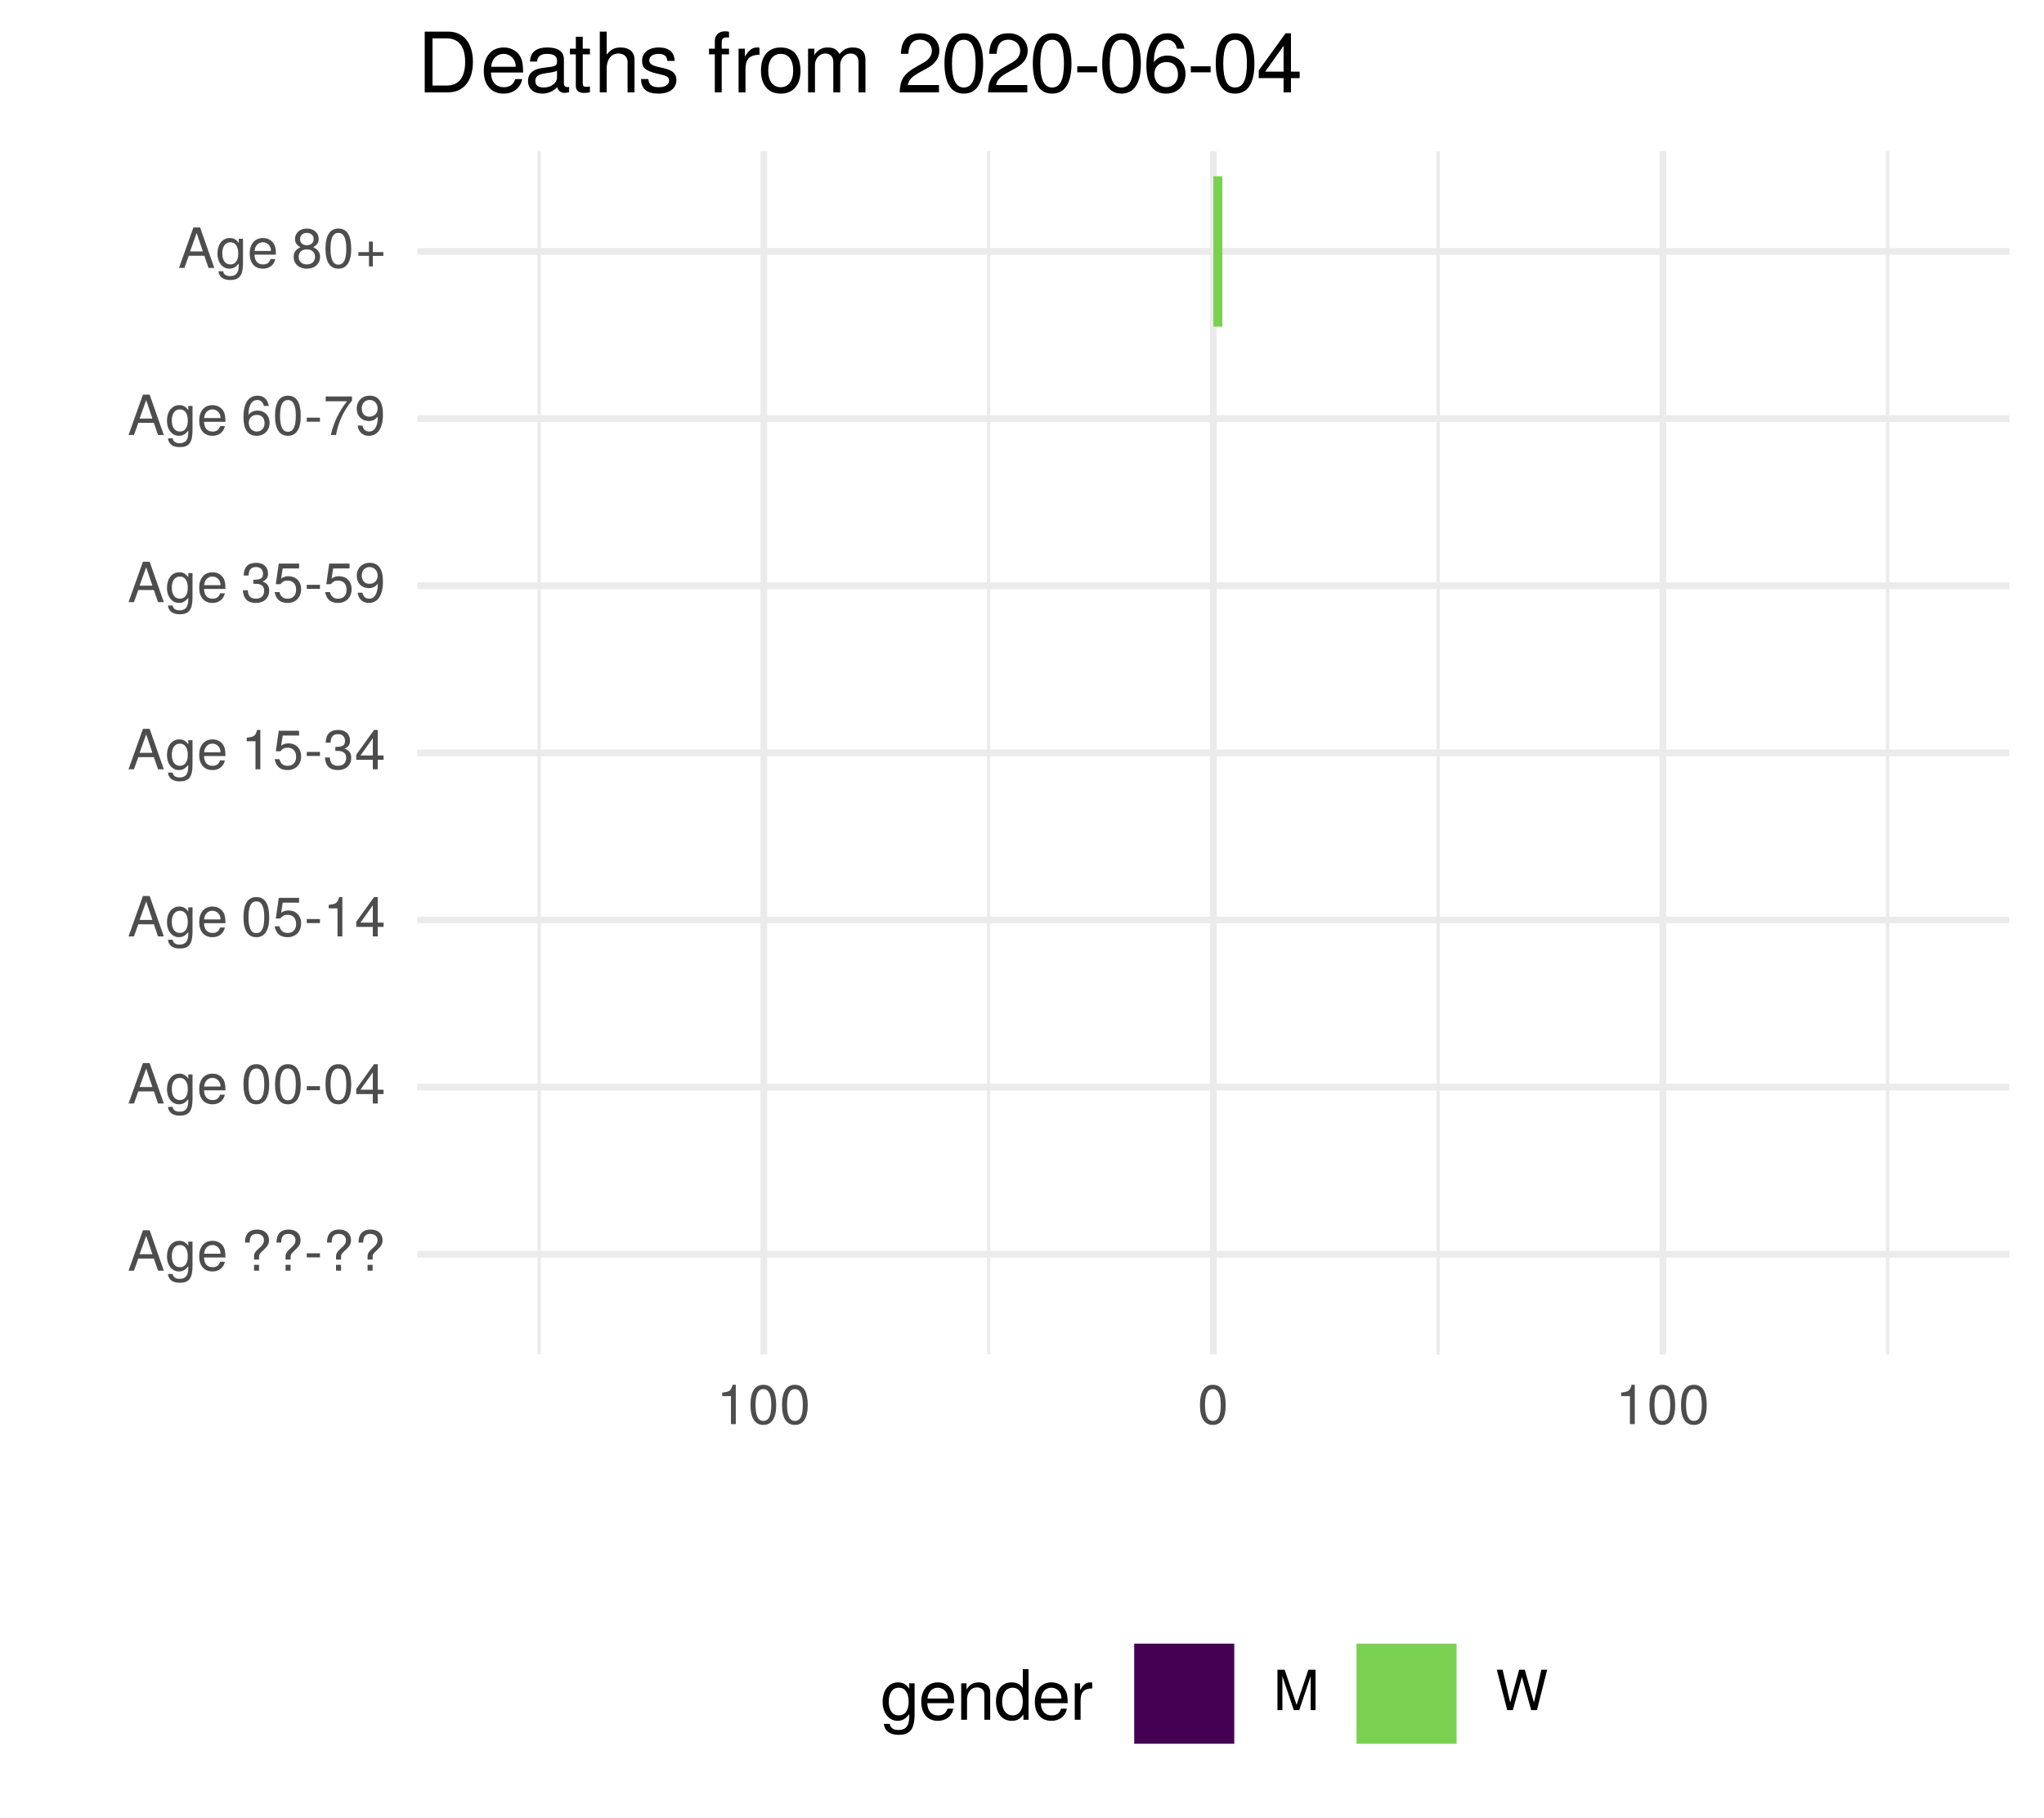
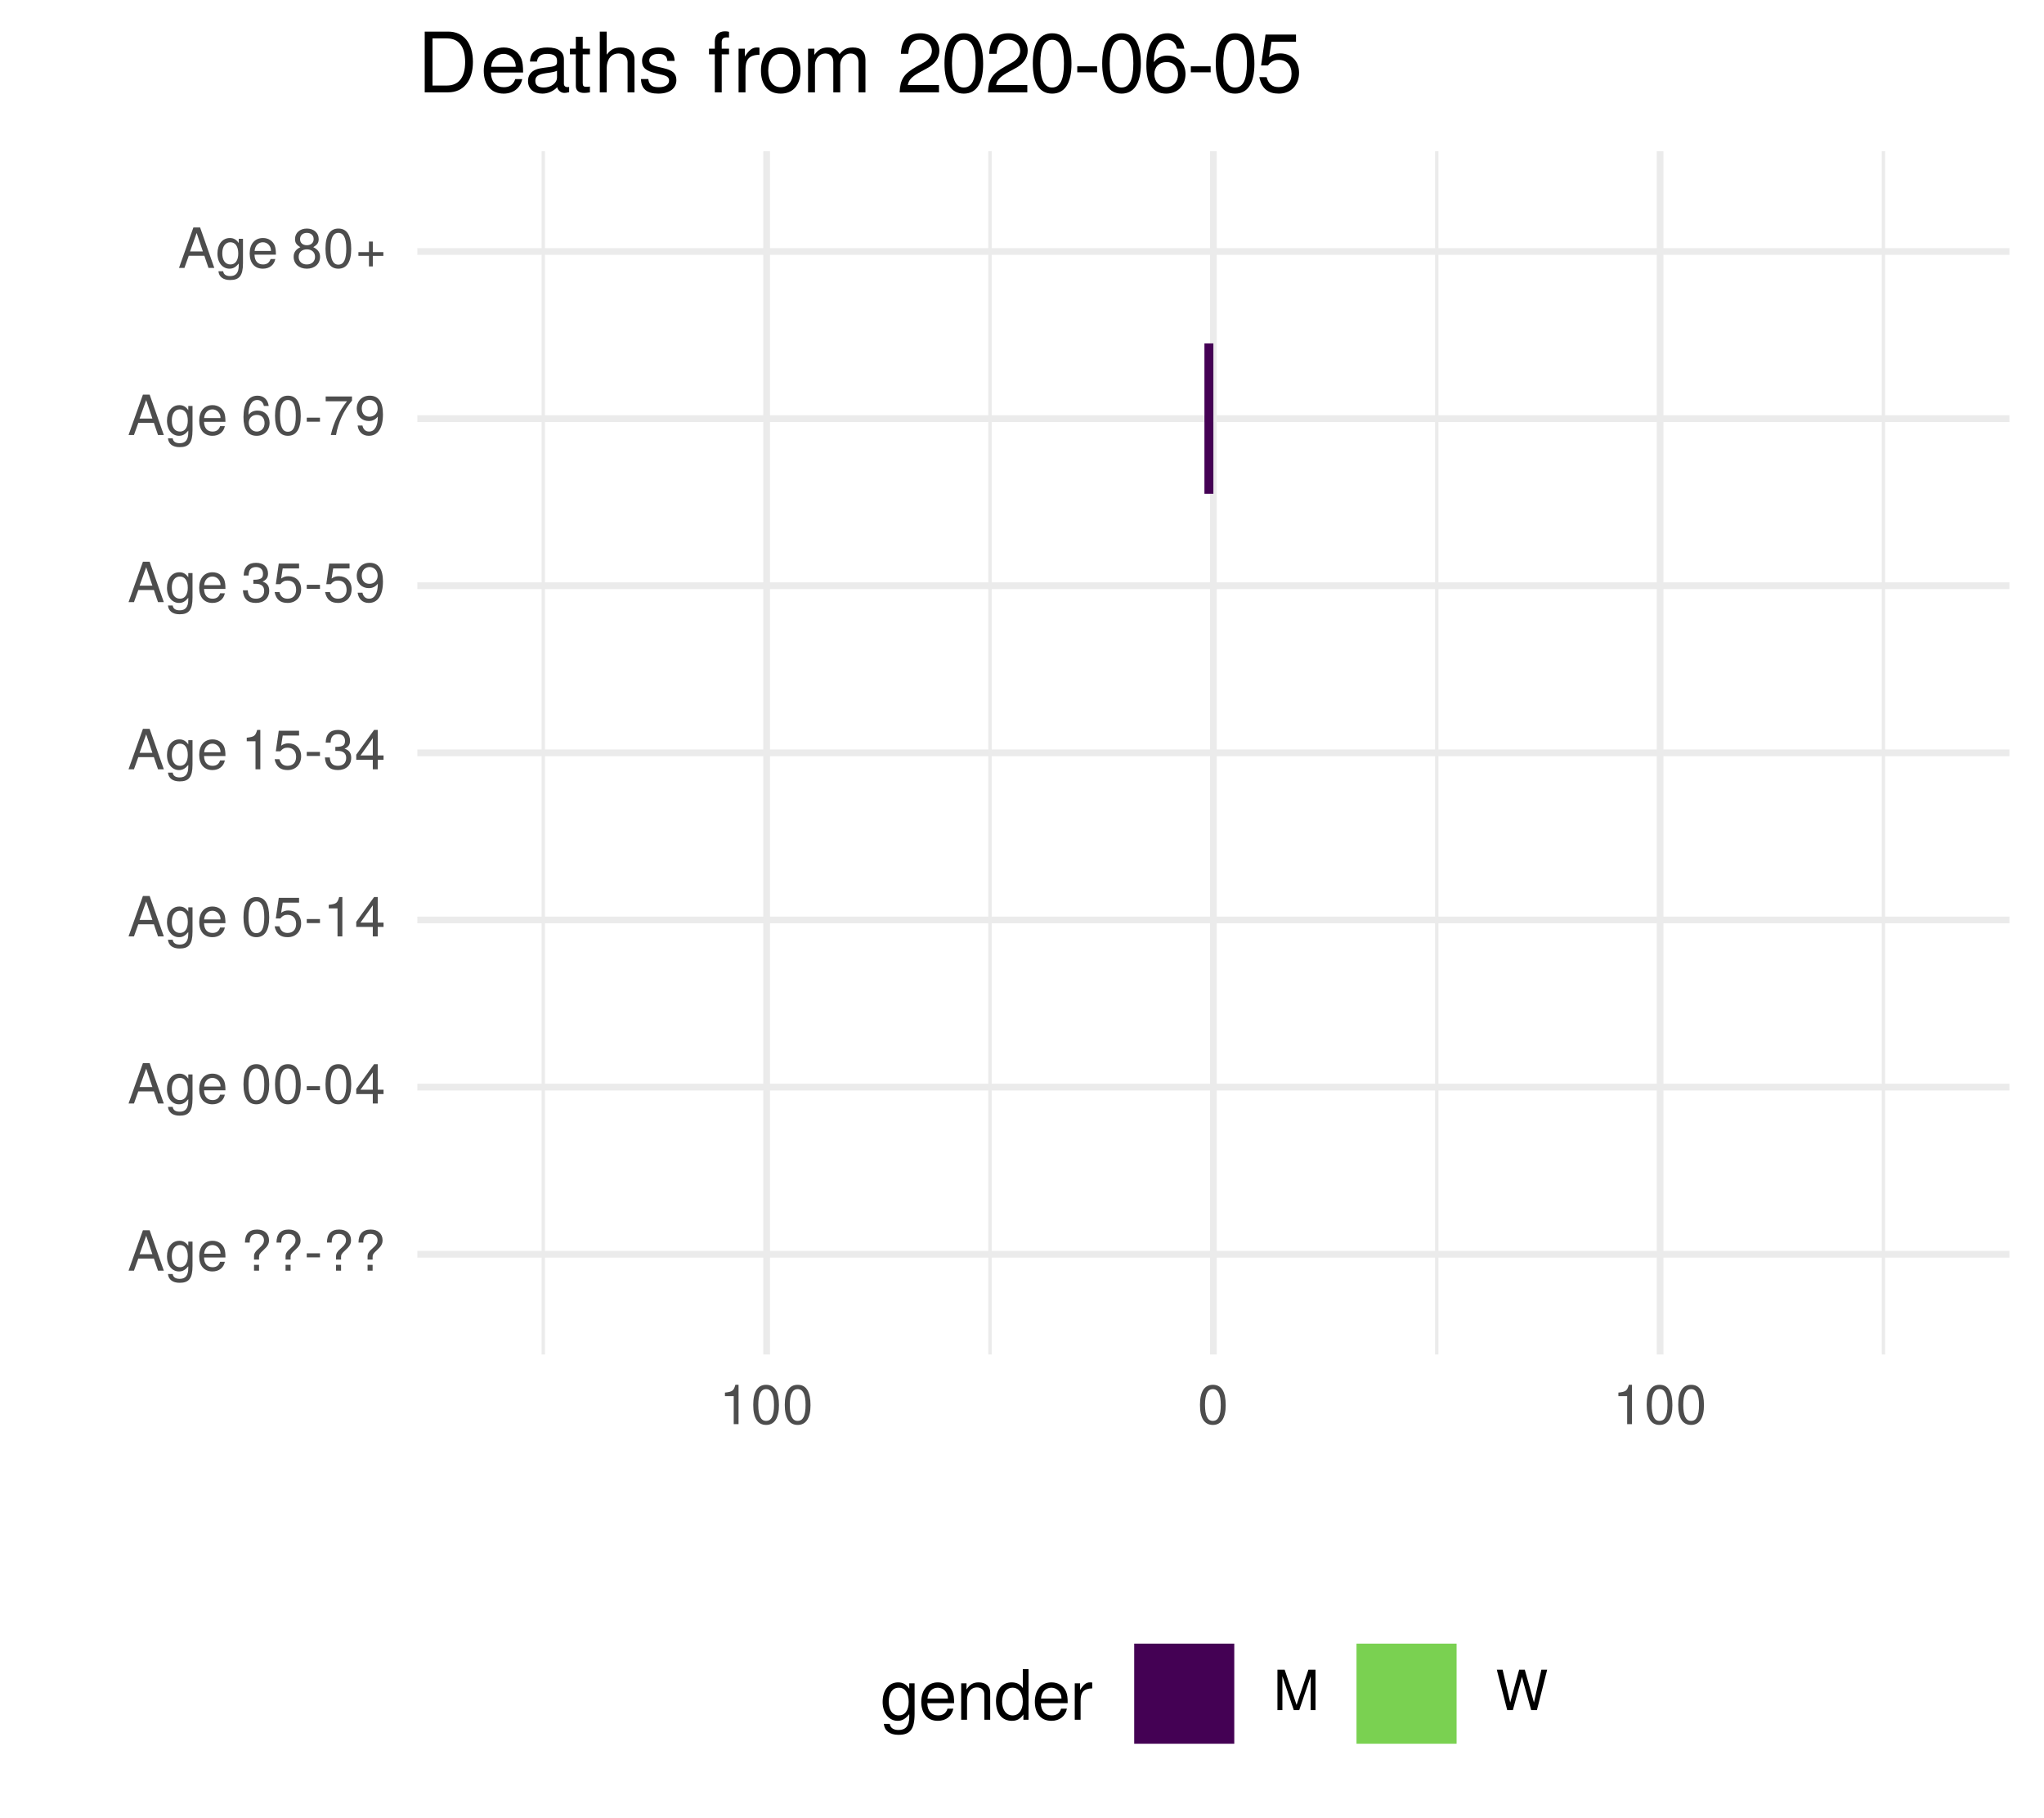
<svg xmlns="http://www.w3.org/2000/svg" xmlns:xlink="http://www.w3.org/1999/xlink" width="324pt" height="288pt" viewBox="0 0 324 288" version="1.1">
  <defs>
    <g>
      <symbol overflow="visible" id="glyph0-0">
        <path style="stroke:none;" d="" />
      </symbol>
      <symbol overflow="visible" id="glyph0-1">
        <path style="stroke:none;" d="M 5.75 0 L 3.5 -6.406 L 2.438 -6.406 L 0.156 0 L 1.016 0 L 1.703 -1.922 L 4.172 -1.922 L 4.828 0 Z M 3.938 -2.609 L 1.906 -2.609 L 2.953 -5.531 Z M 3.938 -2.609 " />
      </symbol>
      <symbol overflow="visible" id="glyph0-2">
        <path style="stroke:none;" d="M 4.297 -0.75 L 4.297 -4.609 L 3.625 -4.609 L 3.625 -3.938 C 3.25 -4.484 2.812 -4.734 2.219 -4.734 C 1.047 -4.734 0.25 -3.75 0.25 -2.266 C 0.25 -0.812 1.078 0.125 2.156 0.125 C 2.734 0.125 3.141 -0.109 3.625 -0.688 L 3.625 -0.391 C 3.625 0.828 3.125 1.297 2.266 1.297 C 1.688 1.297 1.234 1.094 1.156 0.531 L 0.406 0.531 C 0.484 1.406 1.156 1.922 2.25 1.922 C 3.688 1.922 4.297 1.281 4.297 -0.75 Z M 3.547 -2.281 C 3.547 -1.172 3.078 -0.547 2.312 -0.547 C 1.5 -0.547 1.016 -1.188 1.016 -2.312 C 1.016 -3.406 1.516 -4.062 2.297 -4.062 C 3.094 -4.062 3.547 -3.391 3.547 -2.281 Z M 3.547 -2.281 " />
      </symbol>
      <symbol overflow="visible" id="glyph0-3">
        <path style="stroke:none;" d="M 4.516 -2.094 C 4.516 -2.766 4.453 -3.188 4.328 -3.531 C 4.031 -4.281 3.328 -4.734 2.469 -4.734 C 1.172 -4.734 0.359 -3.797 0.359 -2.281 C 0.359 -0.766 1.156 0.125 2.453 0.125 C 3.5 0.125 4.234 -0.469 4.422 -1.406 L 3.672 -1.406 C 3.469 -0.797 3.062 -0.547 2.469 -0.547 C 1.703 -0.547 1.141 -1.031 1.125 -2.094 Z M 3.734 -2.75 C 3.734 -2.75 3.734 -2.703 3.719 -2.688 L 1.141 -2.688 C 1.203 -3.516 1.719 -4.062 2.453 -4.062 C 3.172 -4.062 3.734 -3.469 3.734 -2.75 Z M 3.734 -2.75 " />
      </symbol>
      <symbol overflow="visible" id="glyph0-4">
        <path style="stroke:none;" d="" />
      </symbol>
      <symbol overflow="visible" id="glyph0-5">
        <path style="stroke:none;" d="M 4.422 -4.828 C 4.422 -5.859 3.688 -6.516 2.547 -6.516 C 1.281 -6.516 0.609 -5.812 0.609 -4.453 L 1.359 -4.453 C 1.359 -5.422 1.719 -5.828 2.5 -5.828 C 3.172 -5.828 3.625 -5.422 3.625 -4.828 C 3.625 -4.422 3.438 -4.078 2.969 -3.672 C 2.453 -3.203 2.453 -3.203 2.297 -3 C 2.109 -2.75 2.047 -2.547 2.047 -2.234 L 2.047 -1.75 L 2.844 -1.75 L 2.844 -2.156 C 2.844 -2.547 2.938 -2.703 3.531 -3.25 C 4.203 -3.859 4.422 -4.25 4.422 -4.828 Z M 2.844 0 L 2.844 -0.922 L 2.047 -0.922 L 2.047 0 Z M 2.844 0 " />
      </symbol>
      <symbol overflow="visible" id="glyph0-6">
        <path style="stroke:none;" d="M 2.5 -2.109 L 2.5 -2.75 L 0.406 -2.75 L 0.406 -2.109 Z M 2.5 -2.109 " />
      </symbol>
      <symbol overflow="visible" id="glyph0-7">
        <path style="stroke:none;" d="M 4.453 -3 C 4.453 -5.156 3.781 -6.234 2.422 -6.234 C 1.078 -6.234 0.375 -5.141 0.375 -3.047 C 0.375 -0.953 1.078 0.125 2.422 0.125 C 3.734 0.125 4.453 -0.953 4.453 -3 Z M 3.672 -3.062 C 3.672 -1.297 3.266 -0.516 2.406 -0.516 C 1.578 -0.516 1.172 -1.344 1.172 -3.047 C 1.172 -4.75 1.578 -5.547 2.422 -5.547 C 3.25 -5.547 3.672 -4.734 3.672 -3.062 Z M 3.672 -3.062 " />
      </symbol>
      <symbol overflow="visible" id="glyph0-8">
        <path style="stroke:none;" d="M 4.578 -1.5 L 4.578 -2.188 L 3.656 -2.188 L 3.656 -6.234 L 3.078 -6.234 L 0.25 -2.312 L 0.25 -1.5 L 2.875 -1.5 L 2.875 0 L 3.656 0 L 3.656 -1.5 Z M 2.875 -2.188 L 0.922 -2.188 L 2.875 -4.922 Z M 2.875 -2.188 " />
      </symbol>
      <symbol overflow="visible" id="glyph0-9">
        <path style="stroke:none;" d="M 4.516 -2.062 C 4.516 -3.297 3.688 -4.109 2.5 -4.109 C 2.062 -4.109 1.703 -4 1.344 -3.734 L 1.594 -5.344 L 4.188 -5.344 L 4.188 -6.109 L 0.969 -6.109 L 0.5 -2.844 L 1.219 -2.844 C 1.578 -3.266 1.875 -3.422 2.359 -3.422 C 3.188 -3.422 3.719 -2.891 3.719 -1.969 C 3.719 -1.062 3.203 -0.547 2.359 -0.547 C 1.688 -0.547 1.266 -0.891 1.078 -1.594 L 0.312 -1.594 C 0.562 -0.359 1.266 0.125 2.375 0.125 C 3.641 0.125 4.516 -0.75 4.516 -2.062 Z M 4.516 -2.062 " />
      </symbol>
      <symbol overflow="visible" id="glyph0-10">
        <path style="stroke:none;" d="M 3.047 0 L 3.047 -6.234 L 2.547 -6.234 C 2.266 -5.281 2.094 -5.141 0.891 -5 L 0.891 -4.438 L 2.281 -4.438 L 2.281 0 Z M 3.047 0 " />
      </symbol>
      <symbol overflow="visible" id="glyph0-11">
        <path style="stroke:none;" d="M 4.453 -1.812 C 4.453 -2.562 4.141 -3.016 3.391 -3.266 C 3.969 -3.5 4.266 -3.891 4.266 -4.516 C 4.266 -5.594 3.547 -6.234 2.359 -6.234 C 1.109 -6.234 0.438 -5.547 0.406 -4.219 L 1.188 -4.219 C 1.203 -5.141 1.578 -5.562 2.375 -5.562 C 3.062 -5.562 3.469 -5.156 3.469 -4.5 C 3.469 -3.828 3.188 -3.547 1.938 -3.547 L 1.938 -2.906 L 2.359 -2.906 C 3.219 -2.906 3.656 -2.5 3.656 -1.797 C 3.656 -1.016 3.172 -0.547 2.359 -0.547 C 1.516 -0.547 1.109 -0.969 1.062 -1.875 L 0.281 -1.875 C 0.375 -0.5 1.062 0.125 2.344 0.125 C 3.625 0.125 4.453 -0.641 4.453 -1.812 Z M 4.453 -1.812 " />
      </symbol>
      <symbol overflow="visible" id="glyph0-12">
        <path style="stroke:none;" d="M 4.484 -3.266 C 4.484 -5.219 3.797 -6.234 2.375 -6.234 C 1.188 -6.234 0.328 -5.391 0.328 -4.172 C 0.328 -3.016 1.125 -2.219 2.25 -2.219 C 2.844 -2.219 3.266 -2.438 3.672 -2.922 C 3.672 -1.406 3.172 -0.547 2.281 -0.547 C 1.734 -0.547 1.359 -0.891 1.234 -1.5 L 0.469 -1.5 C 0.609 -0.469 1.281 0.125 2.234 0.125 C 3.688 0.125 4.484 -1.109 4.484 -3.266 Z M 3.641 -4.188 C 3.641 -3.422 3.094 -2.906 2.344 -2.906 C 1.594 -2.906 1.125 -3.391 1.125 -4.234 C 1.125 -5.016 1.656 -5.562 2.359 -5.562 C 3.094 -5.562 3.641 -5 3.641 -4.188 Z M 3.641 -4.188 " />
      </symbol>
      <symbol overflow="visible" id="glyph0-13">
        <path style="stroke:none;" d="M 4.516 -1.938 C 4.516 -3.094 3.719 -3.875 2.609 -3.875 C 1.984 -3.875 1.5 -3.641 1.172 -3.188 C 1.172 -4.703 1.672 -5.547 2.562 -5.547 C 3.109 -5.547 3.484 -5.203 3.609 -4.609 L 4.375 -4.609 C 4.234 -5.625 3.562 -6.234 2.609 -6.234 C 1.156 -6.234 0.375 -5.016 0.375 -2.844 C 0.375 -0.891 1.047 0.125 2.469 0.125 C 3.656 0.125 4.516 -0.719 4.516 -1.938 Z M 3.719 -1.875 C 3.719 -1.094 3.188 -0.547 2.484 -0.547 C 1.766 -0.547 1.219 -1.125 1.219 -1.922 C 1.219 -2.688 1.734 -3.188 2.5 -3.188 C 3.25 -3.188 3.719 -2.703 3.719 -1.875 Z M 3.719 -1.875 " />
      </symbol>
      <symbol overflow="visible" id="glyph0-14">
        <path style="stroke:none;" d="M 4.578 -5.453 L 4.578 -6.109 L 0.406 -6.109 L 0.406 -5.344 L 3.781 -5.344 C 2.531 -3.781 1.656 -1.953 1.219 0 L 2.047 0 C 2.391 -2.016 3.266 -3.891 4.578 -5.453 Z M 4.578 -5.453 " />
      </symbol>
      <symbol overflow="visible" id="glyph0-15">
        <path style="stroke:none;" d="M 4.516 -1.766 C 4.516 -2.453 4.156 -2.938 3.438 -3.281 C 4.078 -3.672 4.297 -3.984 4.297 -4.578 C 4.297 -5.547 3.531 -6.234 2.422 -6.234 C 1.312 -6.234 0.547 -5.547 0.547 -4.578 C 0.547 -4 0.75 -3.672 1.391 -3.281 C 0.672 -2.938 0.328 -2.453 0.328 -1.766 C 0.328 -0.625 1.188 0.125 2.422 0.125 C 3.656 0.125 4.516 -0.625 4.516 -1.766 Z M 3.5 -4.562 C 3.5 -3.969 3.062 -3.594 2.422 -3.594 C 1.766 -3.594 1.344 -3.969 1.344 -4.562 C 1.344 -5.156 1.766 -5.547 2.422 -5.547 C 3.078 -5.547 3.5 -5.156 3.5 -4.562 Z M 3.719 -1.75 C 3.719 -1.016 3.188 -0.547 2.406 -0.547 C 1.641 -0.547 1.125 -1.016 1.125 -1.75 C 1.125 -2.484 1.641 -2.938 2.422 -2.938 C 3.188 -2.938 3.719 -2.484 3.719 -1.75 Z M 3.719 -1.75 " />
      </symbol>
      <symbol overflow="visible" id="glyph0-16">
        <path style="stroke:none;" d="M 4.547 -1.906 L 4.547 -2.5 L 2.875 -2.5 L 2.875 -4.172 L 2.266 -4.172 L 2.266 -2.5 L 0.594 -2.5 L 0.594 -1.906 L 2.266 -1.906 L 2.266 -0.234 L 2.875 -0.234 L 2.875 -1.906 Z M 4.547 -1.906 " />
      </symbol>
      <symbol overflow="visible" id="glyph0-17">
        <path style="stroke:none;" d="M 6.688 0 L 6.688 -6.406 L 5.562 -6.406 L 3.688 -0.828 L 1.797 -6.406 L 0.656 -6.406 L 0.656 0 L 1.438 0 L 1.438 -5.375 L 3.25 0 L 4.109 0 L 5.922 -5.375 L 5.922 0 Z M 6.688 0 " />
      </symbol>
      <symbol overflow="visible" id="glyph0-18">
        <path style="stroke:none;" d="M 8.172 -6.406 L 7.25 -6.406 L 6.078 -1.203 L 4.625 -6.406 L 3.734 -6.406 L 2.312 -1.203 L 1.109 -6.406 L 0.188 -6.406 L 1.844 0 L 2.734 0 L 4.172 -5.266 L 5.641 0 L 6.547 0 Z M 8.172 -6.406 " />
      </symbol>
      <symbol overflow="visible" id="glyph1-0">
        <path style="stroke:none;" d="" />
      </symbol>
      <symbol overflow="visible" id="glyph1-1">
        <path style="stroke:none;" d="M 5.375 -0.953 L 5.375 -5.766 L 4.531 -5.766 L 4.531 -4.922 C 4.062 -5.609 3.516 -5.922 2.766 -5.922 C 1.312 -5.922 0.312 -4.703 0.312 -2.828 C 0.312 -1.016 1.344 0.172 2.688 0.172 C 3.422 0.172 3.922 -0.141 4.531 -0.875 L 4.531 -0.484 C 4.531 1.047 3.906 1.625 2.844 1.625 C 2.109 1.625 1.547 1.359 1.438 0.656 L 0.5 0.656 C 0.609 1.75 1.453 2.391 2.812 2.391 C 4.609 2.391 5.375 1.594 5.375 -0.953 Z M 4.438 -2.844 C 4.438 -1.469 3.844 -0.688 2.875 -0.688 C 1.875 -0.688 1.281 -1.484 1.281 -2.875 C 1.281 -4.266 1.891 -5.078 2.875 -5.078 C 3.859 -5.078 4.438 -4.25 4.438 -2.844 Z M 4.438 -2.844 " />
      </symbol>
      <symbol overflow="visible" id="glyph1-2">
        <path style="stroke:none;" d="M 5.641 -2.625 C 5.641 -3.453 5.578 -3.984 5.406 -4.406 C 5.031 -5.359 4.156 -5.922 3.078 -5.922 C 1.469 -5.922 0.438 -4.734 0.438 -2.844 C 0.438 -0.953 1.438 0.172 3.062 0.172 C 4.375 0.172 5.297 -0.578 5.516 -1.75 L 4.594 -1.75 C 4.344 -0.984 3.828 -0.688 3.094 -0.688 C 2.141 -0.688 1.422 -1.297 1.391 -2.625 Z M 4.656 -3.438 C 4.656 -3.438 4.656 -3.391 4.656 -3.359 L 1.422 -3.359 C 1.5 -4.391 2.141 -5.078 3.062 -5.078 C 3.969 -5.078 4.656 -4.328 4.656 -3.438 Z M 4.656 -3.438 " />
      </symbol>
      <symbol overflow="visible" id="glyph1-3">
        <path style="stroke:none;" d="M 5.359 0 L 5.359 -4.359 C 5.359 -5.312 4.641 -5.922 3.531 -5.922 C 2.672 -5.922 2.125 -5.594 1.609 -4.797 L 1.609 -5.766 L 0.766 -5.766 L 0.766 0 L 1.688 0 L 1.688 -3.172 C 1.688 -4.359 2.328 -5.125 3.25 -5.125 C 3.984 -5.125 4.438 -4.688 4.438 -4 L 4.438 0 Z M 5.359 0 " />
      </symbol>
      <symbol overflow="visible" id="glyph1-4">
        <path style="stroke:none;" d="M 5.438 0 L 5.438 -8.016 L 4.531 -8.016 L 4.531 -5.031 C 4.141 -5.625 3.531 -5.922 2.766 -5.922 C 1.266 -5.922 0.281 -4.781 0.281 -2.938 C 0.281 -0.984 1.25 0.172 2.797 0.172 C 3.594 0.172 4.141 -0.125 4.625 -0.844 L 4.625 0 Z M 4.531 -2.859 C 4.531 -1.531 3.891 -0.688 2.922 -0.688 C 1.906 -0.688 1.25 -1.547 1.25 -2.875 C 1.25 -4.219 1.906 -5.078 2.922 -5.078 C 3.906 -5.078 4.531 -4.188 4.531 -2.859 Z M 4.531 -2.859 " />
      </symbol>
      <symbol overflow="visible" id="glyph1-5">
        <path style="stroke:none;" d="M 3.531 -4.969 L 3.531 -5.891 C 3.375 -5.922 3.297 -5.922 3.172 -5.922 C 2.578 -5.922 2.141 -5.578 1.609 -4.719 L 1.609 -5.766 L 0.766 -5.766 L 0.766 0 L 1.688 0 L 1.688 -2.984 C 1.688 -4.297 2.109 -4.938 3.531 -4.969 Z M 3.531 -4.969 " />
      </symbol>
      <symbol overflow="visible" id="glyph2-0">
        <path style="stroke:none;" d="" />
      </symbol>
      <symbol overflow="visible" id="glyph2-1">
        <path style="stroke:none;" d="M 8.812 -4.812 C 8.812 -7.797 7.328 -9.625 4.891 -9.625 L 1.172 -9.625 L 1.172 0 L 4.891 0 C 7.312 0 8.812 -1.828 8.812 -4.812 Z M 7.578 -4.812 C 7.578 -2.375 6.578 -1.078 4.672 -1.078 L 2.406 -1.078 L 2.406 -8.547 L 4.672 -8.547 C 6.578 -8.547 7.578 -7.266 7.578 -4.812 Z M 7.578 -4.812 " />
      </symbol>
      <symbol overflow="visible" id="glyph2-2">
        <path style="stroke:none;" d="M 6.766 -3.141 C 6.766 -4.141 6.688 -4.781 6.5 -5.297 C 6.047 -6.438 4.984 -7.109 3.703 -7.109 C 1.766 -7.109 0.531 -5.688 0.531 -3.422 C 0.531 -1.156 1.734 0.203 3.672 0.203 C 5.25 0.203 6.344 -0.703 6.625 -2.094 L 5.516 -2.094 C 5.219 -1.188 4.594 -0.812 3.703 -0.812 C 2.562 -0.812 1.703 -1.562 1.672 -3.141 Z M 5.594 -4.125 C 5.594 -4.125 5.594 -4.062 5.578 -4.047 L 1.703 -4.047 C 1.797 -5.266 2.578 -6.094 3.688 -6.094 C 4.766 -6.094 5.594 -5.203 5.594 -4.125 Z M 5.594 -4.125 " />
      </symbol>
      <symbol overflow="visible" id="glyph2-3">
        <path style="stroke:none;" d="M 7.062 -0.031 L 7.062 -0.859 C 6.938 -0.828 6.891 -0.828 6.828 -0.828 C 6.438 -0.828 6.234 -1.031 6.234 -1.375 L 6.234 -5.234 C 6.234 -6.453 5.328 -7.109 3.625 -7.109 C 1.953 -7.109 0.922 -6.469 0.859 -4.875 L 1.969 -4.875 C 2.062 -5.719 2.562 -6.094 3.594 -6.094 C 4.578 -6.094 5.141 -5.734 5.141 -5.062 L 5.141 -4.781 C 5.141 -4.312 4.859 -4.125 3.984 -4.016 C 2.422 -3.812 2.188 -3.766 1.766 -3.594 C 0.969 -3.266 0.547 -2.641 0.547 -1.797 C 0.547 -0.547 1.422 0.203 2.828 0.203 C 3.703 0.203 4.562 -0.172 5.172 -0.812 C 5.297 -0.297 5.766 0.094 6.312 0.094 C 6.531 0.094 6.703 0.062 7.062 -0.031 Z M 5.141 -2.391 C 5.141 -1.406 4.125 -0.766 3.062 -0.766 C 2.203 -0.766 1.703 -1.062 1.703 -1.828 C 1.703 -2.547 2.188 -2.859 3.359 -3.031 C 4.531 -3.188 4.766 -3.25 5.141 -3.422 Z M 5.141 -2.391 " />
      </symbol>
      <symbol overflow="visible" id="glyph2-4">
        <path style="stroke:none;" d="M 3.359 0 L 3.359 -0.922 C 3.203 -0.891 3.031 -0.875 2.828 -0.875 C 2.344 -0.875 2.219 -1 2.219 -1.484 L 2.219 -6.016 L 3.359 -6.016 L 3.359 -6.922 L 2.219 -6.922 L 2.219 -8.812 L 1.125 -8.812 L 1.125 -6.922 L 0.188 -6.922 L 0.188 -6.016 L 1.125 -6.016 L 1.125 -1 C 1.125 -0.297 1.594 0.094 2.453 0.094 C 2.719 0.094 2.984 0.062 3.359 0 Z M 3.359 0 " />
      </symbol>
      <symbol overflow="visible" id="glyph2-5">
        <path style="stroke:none;" d="M 6.422 0 L 6.422 -5.234 C 6.422 -6.391 5.578 -7.109 4.234 -7.109 C 3.266 -7.109 2.672 -6.812 2.016 -5.969 L 2.016 -9.625 L 0.922 -9.625 L 0.922 0 L 2.016 0 L 2.016 -3.812 C 2.016 -5.234 2.766 -6.156 3.891 -6.156 C 4.672 -6.156 5.328 -5.703 5.328 -4.797 L 5.328 0 Z M 6.422 0 " />
      </symbol>
      <symbol overflow="visible" id="glyph2-6">
        <path style="stroke:none;" d="M 6.062 -1.938 C 6.062 -2.969 5.484 -3.484 4.109 -3.812 L 3.047 -4.062 C 2.156 -4.281 1.766 -4.562 1.766 -5.062 C 1.766 -5.688 2.344 -6.094 3.234 -6.094 C 4.125 -6.094 4.594 -5.719 4.625 -4.984 L 5.781 -4.984 C 5.766 -6.344 4.875 -7.109 3.281 -7.109 C 1.656 -7.109 0.625 -6.281 0.625 -5 C 0.625 -3.922 1.172 -3.406 2.812 -3.016 L 3.844 -2.766 C 4.609 -2.578 4.906 -2.344 4.906 -1.844 C 4.906 -1.203 4.266 -0.812 3.297 -0.812 C 2.312 -0.812 1.75 -1.062 1.609 -2.109 L 0.453 -2.109 C 0.5 -0.516 1.406 0.203 3.203 0.203 C 4.953 0.203 6.062 -0.609 6.062 -1.938 Z M 6.062 -1.938 " />
      </symbol>
      <symbol overflow="visible" id="glyph2-7">
        <path style="stroke:none;" d="" />
      </symbol>
      <symbol overflow="visible" id="glyph2-8">
        <path style="stroke:none;" d="M 3.406 -6.016 L 3.406 -6.922 L 2.25 -6.922 L 2.25 -8 C 2.25 -8.469 2.516 -8.703 3.031 -8.703 C 3.109 -8.703 3.156 -8.703 3.406 -8.688 L 3.406 -9.594 C 3.156 -9.656 3.016 -9.672 2.781 -9.672 C 1.766 -9.672 1.156 -9.078 1.156 -8.094 L 1.156 -6.922 L 0.234 -6.922 L 0.234 -6.016 L 1.156 -6.016 L 1.156 0 L 2.25 0 L 2.25 -6.016 Z M 3.406 -6.016 " />
      </symbol>
      <symbol overflow="visible" id="glyph2-9">
        <path style="stroke:none;" d="M 4.234 -5.953 L 4.234 -7.078 C 4.047 -7.109 3.969 -7.109 3.812 -7.109 C 3.109 -7.109 2.562 -6.688 1.922 -5.672 L 1.922 -6.922 L 0.922 -6.922 L 0.922 0 L 2.016 0 L 2.016 -3.594 C 2.016 -5.156 2.531 -5.922 4.234 -5.953 Z M 4.234 -5.953 " />
      </symbol>
      <symbol overflow="visible" id="glyph2-10">
        <path style="stroke:none;" d="M 6.734 -3.406 C 6.734 -5.797 5.578 -7.109 3.594 -7.109 C 1.656 -7.109 0.469 -5.781 0.469 -3.453 C 0.469 -1.141 1.641 0.203 3.609 0.203 C 5.547 0.203 6.734 -1.141 6.734 -3.406 Z M 5.578 -3.422 C 5.578 -1.797 4.812 -0.812 3.609 -0.812 C 2.375 -0.812 1.625 -1.781 1.625 -3.453 C 1.625 -5.125 2.375 -6.094 3.609 -6.094 C 4.844 -6.094 5.578 -5.141 5.578 -3.422 Z M 5.578 -3.422 " />
      </symbol>
      <symbol overflow="visible" id="glyph2-11">
        <path style="stroke:none;" d="M 10.031 0 L 10.031 -5.188 C 10.031 -6.438 9.344 -7.109 8.047 -7.109 C 7.125 -7.109 6.578 -6.844 5.922 -6.062 C 5.516 -6.797 4.969 -7.109 4.062 -7.109 C 3.141 -7.109 2.531 -6.766 1.938 -5.938 L 1.938 -6.922 L 0.938 -6.922 L 0.938 0 L 2.031 0 L 2.031 -4.344 C 2.031 -5.344 2.766 -6.156 3.656 -6.156 C 4.469 -6.156 4.938 -5.656 4.938 -4.766 L 4.938 0 L 6.031 0 L 6.031 -4.344 C 6.031 -5.344 6.766 -6.156 7.672 -6.156 C 8.469 -6.156 8.938 -5.641 8.938 -4.766 L 8.938 0 Z M 10.031 0 " />
      </symbol>
      <symbol overflow="visible" id="glyph2-12">
        <path style="stroke:none;" d="M 6.75 -6.609 C 6.75 -8.203 5.516 -9.359 3.75 -9.359 C 1.828 -9.359 0.719 -8.391 0.656 -6.109 L 1.828 -6.109 C 1.922 -7.688 2.562 -8.344 3.703 -8.344 C 4.766 -8.344 5.562 -7.594 5.562 -6.594 C 5.562 -5.844 5.125 -5.219 4.297 -4.734 L 3.078 -4.047 C 1.125 -2.938 0.547 -2.062 0.453 0 L 6.688 0 L 6.688 -1.156 L 1.75 -1.156 C 1.875 -1.922 2.297 -2.406 3.453 -3.078 L 4.766 -3.797 C 6.078 -4.484 6.75 -5.469 6.75 -6.609 Z M 6.75 -6.609 " />
      </symbol>
      <symbol overflow="visible" id="glyph2-13">
        <path style="stroke:none;" d="M 6.688 -4.5 C 6.688 -7.75 5.672 -9.359 3.625 -9.359 C 1.609 -9.359 0.562 -7.719 0.562 -4.578 C 0.562 -1.422 1.625 0.203 3.625 0.203 C 5.609 0.203 6.688 -1.422 6.688 -4.5 Z M 5.5 -4.609 C 5.5 -1.953 4.891 -0.766 3.609 -0.766 C 2.375 -0.766 1.75 -2 1.75 -4.562 C 1.75 -7.125 2.375 -8.328 3.625 -8.328 C 4.891 -8.328 5.5 -7.109 5.5 -4.609 Z M 5.5 -4.609 " />
      </symbol>
      <symbol overflow="visible" id="glyph2-14">
        <path style="stroke:none;" d="M 3.75 -3.172 L 3.75 -4.125 L 0.609 -4.125 L 0.609 -3.172 Z M 3.75 -3.172 " />
      </symbol>
      <symbol overflow="visible" id="glyph2-15">
        <path style="stroke:none;" d="M 6.766 -2.906 C 6.766 -4.641 5.578 -5.828 3.906 -5.828 C 2.984 -5.828 2.25 -5.469 1.75 -4.781 C 1.766 -7.062 2.516 -8.328 3.844 -8.328 C 4.656 -8.328 5.234 -7.812 5.406 -6.922 L 6.578 -6.922 C 6.344 -8.453 5.344 -9.359 3.922 -9.359 C 1.75 -9.359 0.562 -7.531 0.562 -4.266 C 0.562 -1.344 1.578 0.203 3.703 0.203 C 5.5 0.203 6.766 -1.062 6.766 -2.906 Z M 5.578 -2.812 C 5.578 -1.641 4.797 -0.828 3.719 -0.828 C 2.641 -0.828 1.828 -1.672 1.828 -2.875 C 1.828 -4.047 2.609 -4.797 3.766 -4.797 C 4.891 -4.797 5.578 -4.062 5.578 -2.812 Z M 5.578 -2.812 " />
      </symbol>
      <symbol overflow="visible" id="glyph2-16">
-         <path style="stroke:none;" d="M 6.859 -2.25 L 6.859 -3.281 L 5.484 -3.281 L 5.484 -9.359 L 4.625 -9.359 L 0.375 -3.469 L 0.375 -2.25 L 4.312 -2.25 L 4.312 0 L 5.484 0 L 5.484 -2.25 Z M 4.312 -3.281 L 1.391 -3.281 L 4.312 -7.375 Z M 4.312 -3.281 " />
+         <path style="stroke:none;" d="M 6.766 -3.109 C 6.766 -4.953 5.547 -6.172 3.75 -6.172 C 3.094 -6.172 2.562 -6 2.016 -5.594 L 2.391 -8.016 L 6.281 -8.016 L 6.281 -9.156 L 1.453 -9.156 L 0.75 -4.266 L 1.828 -4.266 C 2.359 -4.906 2.812 -5.141 3.531 -5.141 C 4.797 -5.141 5.578 -4.328 5.578 -2.938 C 5.578 -1.594 4.812 -0.828 3.531 -0.828 C 2.516 -0.828 1.906 -1.344 1.625 -2.406 L 0.469 -2.406 C 0.844 -0.547 1.906 0.203 3.562 0.203 C 5.453 0.203 6.766 -1.125 6.766 -3.109 Z M 6.766 -3.109 " />
      </symbol>
    </g>
    <clipPath id="clip1">
-       <path d="M 85 23.957 L 86 23.957 L 86 214.648 L 85 214.648 Z M 85 23.957 " />
+       <path d="M 85 23.957 L 87 23.957 L 87 214.648 L 85 214.648 Z M 85 23.957 " />
    </clipPath>
    <clipPath id="clip2">
-       <path d="M 156 23.957 L 157 23.957 L 157 214.648 L 156 214.648 Z M 156 23.957 " />
+       <path d="M 156 23.957 L 158 23.957 L 158 214.648 L 156 214.648 Z M 156 23.957 " />
    </clipPath>
    <clipPath id="clip3">
      <path d="M 227 23.957 L 229 23.957 L 229 214.648 L 227 214.648 Z M 227 23.957 " />
    </clipPath>
    <clipPath id="clip4">
-       <path d="M 298 23.957 L 300 23.957 L 300 214.648 L 298 214.648 Z M 298 23.957 " />
+       <path d="M 298 23.957 L 299 23.957 L 299 214.648 L 298 214.648 Z M 298 23.957 " />
    </clipPath>
    <clipPath id="clip5">
      <path d="M 66.152 198 L 318.523 198 L 318.523 200 L 66.152 200 Z M 66.152 198 " />
    </clipPath>
    <clipPath id="clip6">
      <path d="M 66.152 171 L 318.523 171 L 318.523 173 L 66.152 173 Z M 66.152 171 " />
    </clipPath>
    <clipPath id="clip7">
      <path d="M 66.152 145 L 318.523 145 L 318.523 147 L 66.152 147 Z M 66.152 145 " />
    </clipPath>
    <clipPath id="clip8">
      <path d="M 66.152 118 L 318.523 118 L 318.523 120 L 66.152 120 Z M 66.152 118 " />
    </clipPath>
    <clipPath id="clip9">
      <path d="M 66.152 92 L 318.523 92 L 318.523 94 L 66.152 94 Z M 66.152 92 " />
    </clipPath>
    <clipPath id="clip10">
      <path d="M 66.152 65 L 318.523 65 L 318.523 67 L 66.152 67 Z M 66.152 65 " />
    </clipPath>
    <clipPath id="clip11">
      <path d="M 66.152 39 L 318.523 39 L 318.523 41 L 66.152 41 Z M 66.152 39 " />
    </clipPath>
    <clipPath id="clip12">
-       <path d="M 120 23.957 L 122 23.957 L 122 214.648 L 120 214.648 Z M 120 23.957 " />
+       <path d="M 120 23.957 L 123 23.957 L 123 214.648 L 120 214.648 Z M 120 23.957 " />
    </clipPath>
    <clipPath id="clip13">
      <path d="M 191 23.957 L 193 23.957 L 193 214.648 L 191 214.648 Z M 191 23.957 " />
    </clipPath>
    <clipPath id="clip14">
-       <path d="M 263 23.957 L 265 23.957 L 265 214.648 L 263 214.648 Z M 263 23.957 " />
+       <path d="M 262 23.957 L 264 23.957 L 264 214.648 L 262 214.648 Z M 262 23.957 " />
    </clipPath>
  </defs>
  <g id="surface115">
    <rect x="0" y="0" width="324" height="288" style="fill:rgb(100%,100%,100%);fill-opacity:1;stroke:none;" />
    <g clip-path="url(#clip1)" clip-rule="nonzero">
-       <path style="fill:none;stroke-width:0.533;stroke-linecap:butt;stroke-linejoin:round;stroke:rgb(92.157%,92.157%,92.157%);stroke-opacity:1;stroke-miterlimit:10;" d="M 85.461 214.652 L 85.461 23.957 " />
+       <path style="fill:none;stroke-width:0.533;stroke-linecap:butt;stroke-linejoin:round;stroke:rgb(92.157%,92.157%,92.157%);stroke-opacity:1;stroke-miterlimit:10;" d="M 86.121 214.652 L 86.121 23.957 " />
    </g>
    <g clip-path="url(#clip2)" clip-rule="nonzero">
-       <path style="fill:none;stroke-width:0.533;stroke-linecap:butt;stroke-linejoin:round;stroke:rgb(92.157%,92.157%,92.157%);stroke-opacity:1;stroke-miterlimit:10;" d="M 156.711 214.652 L 156.711 23.957 " />
+       <path style="fill:none;stroke-width:0.533;stroke-linecap:butt;stroke-linejoin:round;stroke:rgb(92.157%,92.157%,92.157%);stroke-opacity:1;stroke-miterlimit:10;" d="M 156.93 214.652 L 156.93 23.957 " />
    </g>
    <g clip-path="url(#clip3)" clip-rule="nonzero">
-       <path style="fill:none;stroke-width:0.533;stroke-linecap:butt;stroke-linejoin:round;stroke:rgb(92.157%,92.157%,92.157%);stroke-opacity:1;stroke-miterlimit:10;" d="M 227.961 214.652 L 227.961 23.957 " />
+       <path style="fill:none;stroke-width:0.533;stroke-linecap:butt;stroke-linejoin:round;stroke:rgb(92.157%,92.157%,92.157%);stroke-opacity:1;stroke-miterlimit:10;" d="M 227.742 214.652 L 227.742 23.957 " />
    </g>
    <g clip-path="url(#clip4)" clip-rule="nonzero">
-       <path style="fill:none;stroke-width:0.533;stroke-linecap:butt;stroke-linejoin:round;stroke:rgb(92.157%,92.157%,92.157%);stroke-opacity:1;stroke-miterlimit:10;" d="M 299.211 214.652 L 299.211 23.957 " />
+       <path style="fill:none;stroke-width:0.533;stroke-linecap:butt;stroke-linejoin:round;stroke:rgb(92.157%,92.157%,92.157%);stroke-opacity:1;stroke-miterlimit:10;" d="M 298.551 214.652 L 298.551 23.957 " />
    </g>
    <g clip-path="url(#clip5)" clip-rule="nonzero">
      <path style="fill:none;stroke-width:1.067;stroke-linecap:butt;stroke-linejoin:round;stroke:rgb(92.157%,92.157%,92.157%);stroke-opacity:1;stroke-miterlimit:10;" d="M 66.152 198.762 L 318.52 198.762 " />
    </g>
    <g clip-path="url(#clip6)" clip-rule="nonzero">
      <path style="fill:none;stroke-width:1.067;stroke-linecap:butt;stroke-linejoin:round;stroke:rgb(92.157%,92.157%,92.157%);stroke-opacity:1;stroke-miterlimit:10;" d="M 66.152 172.273 L 318.52 172.273 " />
    </g>
    <g clip-path="url(#clip7)" clip-rule="nonzero">
      <path style="fill:none;stroke-width:1.067;stroke-linecap:butt;stroke-linejoin:round;stroke:rgb(92.157%,92.157%,92.157%);stroke-opacity:1;stroke-miterlimit:10;" d="M 66.152 145.789 L 318.52 145.789 " />
    </g>
    <g clip-path="url(#clip8)" clip-rule="nonzero">
      <path style="fill:none;stroke-width:1.067;stroke-linecap:butt;stroke-linejoin:round;stroke:rgb(92.157%,92.157%,92.157%);stroke-opacity:1;stroke-miterlimit:10;" d="M 66.152 119.305 L 318.52 119.305 " />
    </g>
    <g clip-path="url(#clip9)" clip-rule="nonzero">
      <path style="fill:none;stroke-width:1.067;stroke-linecap:butt;stroke-linejoin:round;stroke:rgb(92.157%,92.157%,92.157%);stroke-opacity:1;stroke-miterlimit:10;" d="M 66.152 92.82 L 318.52 92.82 " />
    </g>
    <g clip-path="url(#clip10)" clip-rule="nonzero">
      <path style="fill:none;stroke-width:1.067;stroke-linecap:butt;stroke-linejoin:round;stroke:rgb(92.157%,92.157%,92.157%);stroke-opacity:1;stroke-miterlimit:10;" d="M 66.152 66.336 L 318.52 66.336 " />
    </g>
    <g clip-path="url(#clip11)" clip-rule="nonzero">
      <path style="fill:none;stroke-width:1.067;stroke-linecap:butt;stroke-linejoin:round;stroke:rgb(92.157%,92.157%,92.157%);stroke-opacity:1;stroke-miterlimit:10;" d="M 66.152 39.852 L 318.52 39.852 " />
    </g>
    <g clip-path="url(#clip12)" clip-rule="nonzero">
-       <path style="fill:none;stroke-width:1.067;stroke-linecap:butt;stroke-linejoin:round;stroke:rgb(92.157%,92.157%,92.157%);stroke-opacity:1;stroke-miterlimit:10;" d="M 121.086 214.652 L 121.086 23.957 " />
+       <path style="fill:none;stroke-width:1.067;stroke-linecap:butt;stroke-linejoin:round;stroke:rgb(92.157%,92.157%,92.157%);stroke-opacity:1;stroke-miterlimit:10;" d="M 121.523 214.652 L 121.523 23.957 " />
    </g>
    <g clip-path="url(#clip13)" clip-rule="nonzero">
      <path style="fill:none;stroke-width:1.067;stroke-linecap:butt;stroke-linejoin:round;stroke:rgb(92.157%,92.157%,92.157%);stroke-opacity:1;stroke-miterlimit:10;" d="M 192.336 214.652 L 192.336 23.957 " />
    </g>
    <g clip-path="url(#clip14)" clip-rule="nonzero">
-       <path style="fill:none;stroke-width:1.067;stroke-linecap:butt;stroke-linejoin:round;stroke:rgb(92.157%,92.157%,92.157%);stroke-opacity:1;stroke-miterlimit:10;" d="M 263.586 214.652 L 263.586 23.957 " />
-     </g>
-     <path style=" stroke:none;fill-rule:nonzero;fill:rgb(47.843%,81.961%,31.765%);fill-opacity:1;" d="M 192.336 51.77 L 193.762 51.77 L 193.762 27.934 L 192.336 27.934 Z M 192.336 51.77 " />
+       <path style="fill:none;stroke-width:1.067;stroke-linecap:butt;stroke-linejoin:round;stroke:rgb(92.157%,92.157%,92.157%);stroke-opacity:1;stroke-miterlimit:10;" d="M 263.145 214.652 L 263.145 23.957 " />
+     </g>
+     <path style=" stroke:none;fill-rule:nonzero;fill:rgb(26.667%,0.392%,32.941%);fill-opacity:1;" d="M 190.918 78.254 L 192.336 78.254 L 192.336 54.418 L 190.918 54.418 Z M 190.918 78.254 " />
    <g style="fill:rgb(30.196%,30.196%,30.196%);fill-opacity:1;">
      <use xlink:href="#glyph0-1" x="20.219" y="201.364" />
      <use xlink:href="#glyph0-2" x="26.219" y="201.364" />
      <use xlink:href="#glyph0-3" x="31.219" y="201.364" />
      <use xlink:href="#glyph0-4" x="36.219" y="201.364" />
      <use xlink:href="#glyph0-5" x="38.219" y="201.364" />
      <use xlink:href="#glyph0-5" x="43.219" y="201.364" />
      <use xlink:href="#glyph0-6" x="48.219" y="201.364" />
      <use xlink:href="#glyph0-5" x="51.219" y="201.364" />
      <use xlink:href="#glyph0-5" x="56.219" y="201.364" />
    </g>
    <g style="fill:rgb(30.196%,30.196%,30.196%);fill-opacity:1;">
      <use xlink:href="#glyph0-1" x="20.219" y="174.876" />
      <use xlink:href="#glyph0-2" x="26.219" y="174.876" />
      <use xlink:href="#glyph0-3" x="31.219" y="174.876" />
      <use xlink:href="#glyph0-4" x="36.219" y="174.876" />
      <use xlink:href="#glyph0-7" x="38.219" y="174.876" />
      <use xlink:href="#glyph0-7" x="43.219" y="174.876" />
      <use xlink:href="#glyph0-6" x="48.219" y="174.876" />
      <use xlink:href="#glyph0-7" x="51.219" y="174.876" />
      <use xlink:href="#glyph0-8" x="56.219" y="174.876" />
    </g>
    <g style="fill:rgb(30.196%,30.196%,30.196%);fill-opacity:1;">
      <use xlink:href="#glyph0-1" x="20.219" y="148.392" />
      <use xlink:href="#glyph0-2" x="26.219" y="148.392" />
      <use xlink:href="#glyph0-3" x="31.219" y="148.392" />
      <use xlink:href="#glyph0-4" x="36.219" y="148.392" />
      <use xlink:href="#glyph0-7" x="38.219" y="148.392" />
      <use xlink:href="#glyph0-9" x="43.219" y="148.392" />
      <use xlink:href="#glyph0-6" x="48.219" y="148.392" />
      <use xlink:href="#glyph0-10" x="51.219" y="148.392" />
      <use xlink:href="#glyph0-8" x="56.219" y="148.392" />
    </g>
    <g style="fill:rgb(30.196%,30.196%,30.196%);fill-opacity:1;">
      <use xlink:href="#glyph0-1" x="20.219" y="121.907" />
      <use xlink:href="#glyph0-2" x="26.219" y="121.907" />
      <use xlink:href="#glyph0-3" x="31.219" y="121.907" />
      <use xlink:href="#glyph0-4" x="36.219" y="121.907" />
      <use xlink:href="#glyph0-10" x="38.219" y="121.907" />
      <use xlink:href="#glyph0-9" x="43.219" y="121.907" />
      <use xlink:href="#glyph0-6" x="48.219" y="121.907" />
      <use xlink:href="#glyph0-11" x="51.219" y="121.907" />
      <use xlink:href="#glyph0-8" x="56.219" y="121.907" />
    </g>
    <g style="fill:rgb(30.196%,30.196%,30.196%);fill-opacity:1;">
      <use xlink:href="#glyph0-1" x="20.219" y="95.423" />
      <use xlink:href="#glyph0-2" x="26.219" y="95.423" />
      <use xlink:href="#glyph0-3" x="31.219" y="95.423" />
      <use xlink:href="#glyph0-4" x="36.219" y="95.423" />
      <use xlink:href="#glyph0-11" x="38.219" y="95.423" />
      <use xlink:href="#glyph0-9" x="43.219" y="95.423" />
      <use xlink:href="#glyph0-6" x="48.219" y="95.423" />
      <use xlink:href="#glyph0-9" x="51.219" y="95.423" />
      <use xlink:href="#glyph0-12" x="56.219" y="95.423" />
    </g>
    <g style="fill:rgb(30.196%,30.196%,30.196%);fill-opacity:1;">
      <use xlink:href="#glyph0-1" x="20.219" y="68.938" />
      <use xlink:href="#glyph0-2" x="26.219" y="68.938" />
      <use xlink:href="#glyph0-3" x="31.219" y="68.938" />
      <use xlink:href="#glyph0-4" x="36.219" y="68.938" />
      <use xlink:href="#glyph0-13" x="38.219" y="68.938" />
      <use xlink:href="#glyph0-7" x="43.219" y="68.938" />
      <use xlink:href="#glyph0-6" x="48.219" y="68.938" />
      <use xlink:href="#glyph0-14" x="51.219" y="68.938" />
      <use xlink:href="#glyph0-12" x="56.219" y="68.938" />
    </g>
    <g style="fill:rgb(30.196%,30.196%,30.196%);fill-opacity:1;">
      <use xlink:href="#glyph0-1" x="28.219" y="42.454" />
      <use xlink:href="#glyph0-2" x="34.219" y="42.454" />
      <use xlink:href="#glyph0-3" x="39.219" y="42.454" />
      <use xlink:href="#glyph0-4" x="44.219" y="42.454" />
      <use xlink:href="#glyph0-15" x="46.219" y="42.454" />
      <use xlink:href="#glyph0-7" x="51.219" y="42.454" />
      <use xlink:href="#glyph0-16" x="56.219" y="42.454" />
    </g>
    <g style="fill:rgb(30.196%,30.196%,30.196%);fill-opacity:1;">
-       <use xlink:href="#glyph0-10" x="113.586" y="225.685" />
-       <use xlink:href="#glyph0-7" x="118.586" y="225.685" />
-       <use xlink:href="#glyph0-7" x="123.586" y="225.685" />
+       <use xlink:href="#glyph0-10" x="114.023" y="225.685" />
+       <use xlink:href="#glyph0-7" x="119.023" y="225.685" />
+       <use xlink:href="#glyph0-7" x="124.023" y="225.685" />
    </g>
    <g style="fill:rgb(30.196%,30.196%,30.196%);fill-opacity:1;">
      <use xlink:href="#glyph0-7" x="189.836" y="225.685" />
    </g>
    <g style="fill:rgb(30.196%,30.196%,30.196%);fill-opacity:1;">
-       <use xlink:href="#glyph0-10" x="256.086" y="225.685" />
-       <use xlink:href="#glyph0-7" x="261.086" y="225.685" />
-       <use xlink:href="#glyph0-7" x="266.086" y="225.685" />
+       <use xlink:href="#glyph0-10" x="255.645" y="225.685" />
+       <use xlink:href="#glyph0-7" x="260.645" y="225.685" />
+       <use xlink:href="#glyph0-7" x="265.645" y="225.685" />
    </g>
    <g style="fill:rgb(0%,0%,0%);fill-opacity:1;">
      <use xlink:href="#glyph1-1" x="139.598" y="272.53" />
      <use xlink:href="#glyph1-2" x="145.598" y="272.53" />
      <use xlink:href="#glyph1-3" x="151.598" y="272.53" />
      <use xlink:href="#glyph1-4" x="157.598" y="272.53" />
      <use xlink:href="#glyph1-2" x="163.598" y="272.53" />
      <use xlink:href="#glyph1-5" x="169.598" y="272.53" />
    </g>
    <path style=" stroke:none;fill-rule:nonzero;fill:rgb(26.667%,0.392%,32.941%);fill-opacity:1;" d="M 179.785 276.332 L 195.648 276.332 L 195.648 260.469 L 179.785 260.469 Z M 179.785 276.332 " />
    <path style=" stroke:none;fill-rule:nonzero;fill:rgb(47.843%,81.961%,31.765%);fill-opacity:1;" d="M 215.023 276.332 L 230.887 276.332 L 230.887 260.469 L 215.023 260.469 Z M 215.023 276.332 " />
    <g style="fill:rgb(0%,0%,0%);fill-opacity:1;">
      <use xlink:href="#glyph0-17" x="201.836" y="271.005" />
    </g>
    <g style="fill:rgb(0%,0%,0%);fill-opacity:1;">
      <use xlink:href="#glyph0-18" x="237.074" y="271.005" />
    </g>
    <g style="fill:rgb(0%,0%,0%);fill-opacity:1;">
      <use xlink:href="#glyph2-1" x="66.152" y="14.633" />
      <use xlink:href="#glyph2-2" x="76.152" y="14.633" />
      <use xlink:href="#glyph2-3" x="83.152" y="14.633" />
      <use xlink:href="#glyph2-4" x="90.152" y="14.633" />
      <use xlink:href="#glyph2-5" x="94.152" y="14.633" />
      <use xlink:href="#glyph2-6" x="101.152" y="14.633" />
      <use xlink:href="#glyph2-7" x="108.152" y="14.633" />
      <use xlink:href="#glyph2-8" x="112.152" y="14.633" />
      <use xlink:href="#glyph2-9" x="116.152" y="14.633" />
      <use xlink:href="#glyph2-10" x="120.152" y="14.633" />
      <use xlink:href="#glyph2-11" x="127.152" y="14.633" />
      <use xlink:href="#glyph2-7" x="138.152" y="14.633" />
      <use xlink:href="#glyph2-12" x="142.152" y="14.633" />
      <use xlink:href="#glyph2-13" x="149.152" y="14.633" />
      <use xlink:href="#glyph2-12" x="156.152" y="14.633" />
      <use xlink:href="#glyph2-13" x="163.152" y="14.633" />
      <use xlink:href="#glyph2-14" x="170.152" y="14.633" />
      <use xlink:href="#glyph2-13" x="174.152" y="14.633" />
      <use xlink:href="#glyph2-15" x="181.152" y="14.633" />
      <use xlink:href="#glyph2-14" x="188.152" y="14.633" />
      <use xlink:href="#glyph2-13" x="192.152" y="14.633" />
      <use xlink:href="#glyph2-16" x="199.152" y="14.633" />
    </g>
  </g>
</svg>
